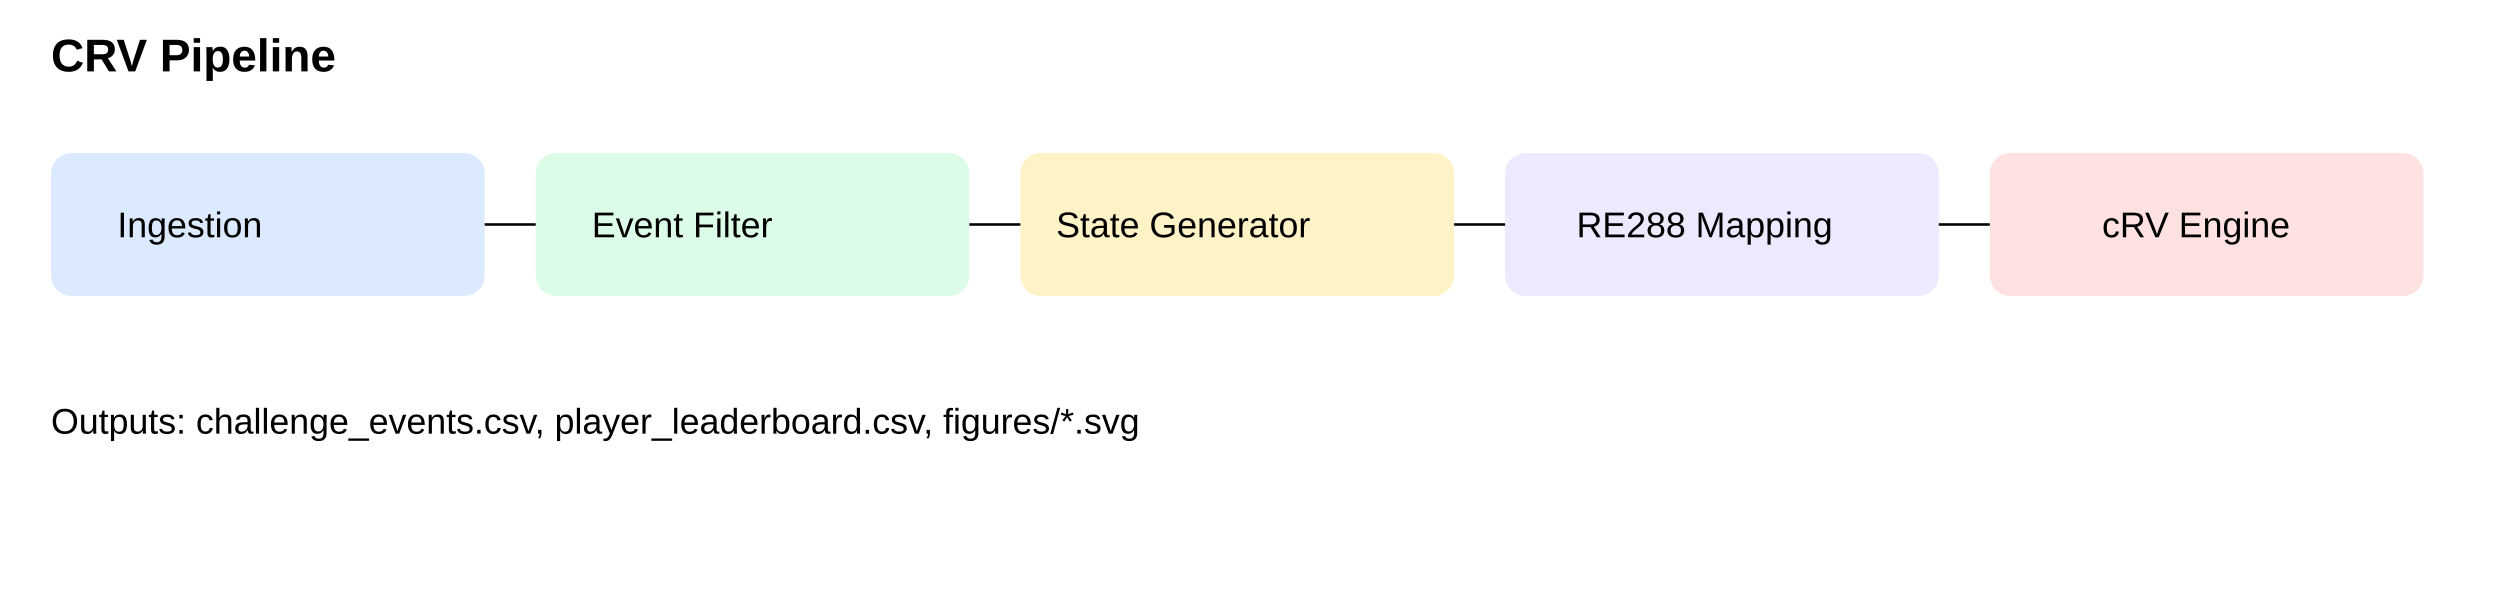
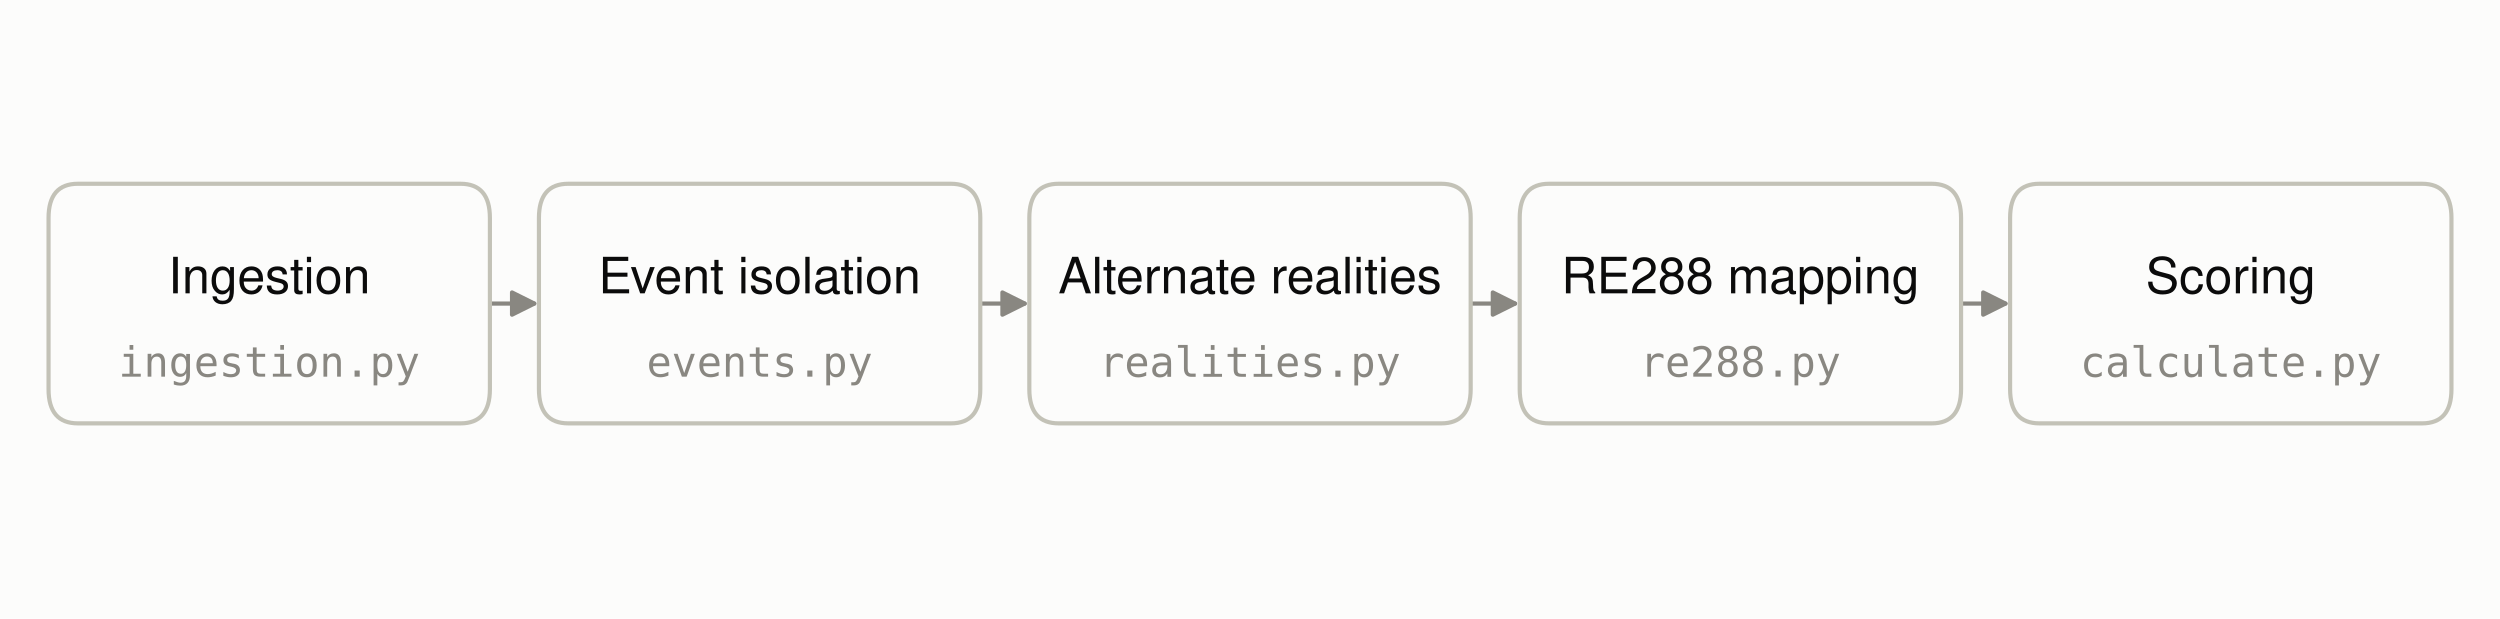
- <svg xmlns="http://www.w3.org/2000/svg" width="980" height="240">
-   <style>text{font-family:Arial,sans-serif;font-size:14px}.h{font-size:18px;font-weight:bold}</style>
-   <text x="20" y="28" class="h">CRV Pipeline</text>
-   <rect x="20" y="60" width="170" height="56" rx="8" fill="#dbeafe" />
-   <text x="46" y="93">Ingestion</text>
-   <rect x="210" y="60" width="170" height="56" rx="8" fill="#dcfce7" />
-   <text x="232" y="93">Event Filter</text>
-   <rect x="400" y="60" width="170" height="56" rx="8" fill="#fef3c7" />
-   <text x="414" y="93">State Generator</text>
-   <rect x="590" y="60" width="170" height="56" rx="8" fill="#ede9fe" />
-   <text x="618" y="93">RE288 Mapping</text>
-   <rect x="780" y="60" width="170" height="56" rx="8" fill="#fee2e2" />
-   <text x="824" y="93">cRV Engine</text>
-   <line x1="190" y1="88" x2="210" y2="88" stroke="black" />
-   <line x1="380" y1="88" x2="400" y2="88" stroke="black" />
-   <line x1="570" y1="88" x2="590" y2="88" stroke="black" />
-   <line x1="760" y1="88" x2="780" y2="88" stroke="black" />
-   <text x="20" y="170">Outputs: challenge_events.csv, player_leaderboard.csv, figures/*.svg</text>
+ <svg xmlns="http://www.w3.org/2000/svg" width="449.46pt" height="111.204pt" viewBox="0 0 449.46 111.204" version="1.1">
+   <defs>
+     <style type="text/css">*{stroke-linejoin: round; stroke-linecap: butt}</style>
+   </defs>
+   <g id="figure_1">
+     <g id="patch_1">
+       <path d="M 0 111.204  L 449.46 111.204  L 449.46 0  L 0 0  z " style="fill: #fcfcfb" />
+     </g>
+     <g id="axes_1">
+       <g id="patch_2">
+         <path d="M 88.076 54.576  Q 92.484 54.576 96.054 54.576  " style="fill: none; stroke: #898781; stroke-width: 0.75; stroke-linecap: round" />
+         <path d="M 92.054 52.576  L 96.054 54.576  L 92.054 56.576  z " style="fill: #898781; stroke: #898781; stroke-width: 0.75; stroke-linecap: round" />
+       </g>
+       <g id="patch_3">
+         <path d="M 176.24 54.576  Q 180.648 54.576 184.218 54.576  " style="fill: none; stroke: #898781; stroke-width: 0.75; stroke-linecap: round" />
+         <path d="M 180.218 52.576  L 184.218 54.576  L 180.218 56.576  z " style="fill: #898781; stroke: #898781; stroke-width: 0.75; stroke-linecap: round" />
+       </g>
+       <g id="patch_4">
+         <path d="M 264.404 54.576  Q 268.812 54.576 272.382 54.576  " style="fill: none; stroke: #898781; stroke-width: 0.75; stroke-linecap: round" />
+         <path d="M 268.382 52.576  L 272.382 54.576  L 268.382 56.576  z " style="fill: #898781; stroke: #898781; stroke-width: 0.75; stroke-linecap: round" />
+       </g>
+       <g id="patch_5">
+         <path d="M 352.568 54.576  Q 356.976 54.576 360.546 54.576  " style="fill: none; stroke: #898781; stroke-width: 0.75; stroke-linecap: round" />
+         <path d="M 356.546 52.576  L 360.546 54.576  L 356.546 56.576  z " style="fill: #898781; stroke: #898781; stroke-width: 0.75; stroke-linecap: round" />
+       </g>
+       <g id="patch_6">
+         <path d="M 14.018 76.115  L 82.786 76.115  Q 88.076 76.115 88.076 69.961  L 88.076 39.192  Q 88.076 33.038 82.786 33.038  L 14.018 33.038  Q 8.728 33.038 8.728 39.192  L 8.728 69.961  Q 8.728 76.115 14.018 76.115  z " clip-path="url(#pc893042666)" style="fill: #fcfcfb; stroke: #c3c2b7; stroke-width: 0.75; stroke-linejoin: miter" />
+       </g>
+       <g id="patch_7">
+         <path d="M 102.182 76.115  L 170.95 76.115  Q 176.24 76.115 176.24 69.961  L 176.24 39.192  Q 176.24 33.038 170.95 33.038  L 102.182 33.038  Q 96.892 33.038 96.892 39.192  L 96.892 69.961  Q 96.892 76.115 102.182 76.115  z " clip-path="url(#pc893042666)" style="fill: #fcfcfb; stroke: #c3c2b7; stroke-width: 0.75; stroke-linejoin: miter" />
+       </g>
+       <g id="patch_8">
+         <path d="M 190.346 76.115  L 259.114 76.115  Q 264.404 76.115 264.404 69.961  L 264.404 39.192  Q 264.404 33.038 259.114 33.038  L 190.346 33.038  Q 185.056 33.038 185.056 39.192  L 185.056 69.961  Q 185.056 76.115 190.346 76.115  z " clip-path="url(#pc893042666)" style="fill: #fcfcfb; stroke: #c3c2b7; stroke-width: 0.75; stroke-linejoin: miter" />
+       </g>
+       <g id="patch_9">
+         <path d="M 278.51 76.115  L 347.278 76.115  Q 352.568 76.115 352.568 69.961  L 352.568 39.192  Q 352.568 33.038 347.278 33.038  L 278.51 33.038  Q 273.22 33.038 273.22 39.192  L 273.22 69.961  Q 273.22 76.115 278.51 76.115  z " clip-path="url(#pc893042666)" style="fill: #fcfcfb; stroke: #c3c2b7; stroke-width: 0.75; stroke-linejoin: miter" />
+       </g>
+       <g id="patch_10">
+         <path d="M 366.674 76.115  L 435.442 76.115  Q 440.732 76.115 440.732 69.961  L 440.732 39.192  Q 440.732 33.038 435.442 33.038  L 366.674 33.038  Q 361.384 33.038 361.384 39.192  L 361.384 69.961  Q 361.384 76.115 366.674 76.115  z " clip-path="url(#pc893042666)" style="fill: #fcfcfb; stroke: #c3c2b7; stroke-width: 0.75; stroke-linejoin: miter" />
+       </g>
+       <g id="text_1">
+         <text style="font-size: 9px; font-family: 'Helvetica Neue', 'Helvetica', 'Arial', 'DejaVu Sans', sans-serif; text-anchor: middle; fill: #0b0b0b" x="48.402" y="52.733" transform="rotate(-0 48.402 52.73263)">Ingestion</text>
+       </g>
+       <g id="text_2">
+         <text style="font-size: 7.5px; font-family: 'DejaVu Sans Mono', 'Bitstream Vera Sans Mono', 'Computer Modern Typewriter', 'Andale Mono', 'Nimbus Mono L', 'Courier New', 'Courier', 'Fixed', 'Terminal', monospace; text-anchor: middle; fill: #898781" x="48.402" y="67.725" transform="rotate(-0 48.402 67.72488)">ingestion.py</text>
+       </g>
+       <g id="text_3">
+         <text style="font-size: 9px; font-family: 'Helvetica Neue', 'Helvetica', 'Arial', 'DejaVu Sans', sans-serif; text-anchor: middle; fill: #0b0b0b" x="136.566" y="52.733" transform="rotate(-0 136.566 52.73263)">Event isolation</text>
+       </g>
+       <g id="text_4">
+         <text style="font-size: 7.5px; font-family: 'DejaVu Sans Mono', 'Bitstream Vera Sans Mono', 'Computer Modern Typewriter', 'Andale Mono', 'Nimbus Mono L', 'Courier New', 'Courier', 'Fixed', 'Terminal', monospace; text-anchor: middle; fill: #898781" x="136.566" y="67.725" transform="rotate(-0 136.566 67.72459)">events.py</text>
+       </g>
+       <g id="text_5">
+         <text style="font-size: 9px; font-family: 'Helvetica Neue', 'Helvetica', 'Arial', 'DejaVu Sans', sans-serif; text-anchor: middle; fill: #0b0b0b" x="224.73" y="52.733" transform="rotate(-0 224.73 52.73263)">Alternate realities</text>
+       </g>
+       <g id="text_6">
+         <text style="font-size: 7.5px; font-family: 'DejaVu Sans Mono', 'Bitstream Vera Sans Mono', 'Computer Modern Typewriter', 'Andale Mono', 'Nimbus Mono L', 'Courier New', 'Courier', 'Fixed', 'Terminal', monospace; text-anchor: middle; fill: #898781" x="224.73" y="67.745" transform="rotate(-0 224.73 67.74481)">realities.py</text>
+       </g>
+       <g id="text_7">
+         <text style="font-size: 9px; font-family: 'Helvetica Neue', 'Helvetica', 'Arial', 'DejaVu Sans', sans-serif; text-anchor: middle; fill: #0b0b0b" x="312.894" y="52.733" transform="rotate(-0 312.894 52.73263)">RE288 mapping</text>
+       </g>
+       <g id="text_8">
+         <text style="font-size: 7.5px; font-family: 'DejaVu Sans Mono', 'Bitstream Vera Sans Mono', 'Computer Modern Typewriter', 'Andale Mono', 'Nimbus Mono L', 'Courier New', 'Courier', 'Fixed', 'Terminal', monospace; text-anchor: middle; fill: #898781" x="312.894" y="67.725" transform="rotate(-0 312.894 67.72459)">re288.py</text>
+       </g>
+       <g id="text_9">
+         <text style="font-size: 9px; font-family: 'Helvetica Neue', 'Helvetica', 'Arial', 'DejaVu Sans', sans-serif; text-anchor: middle; fill: #0b0b0b" x="401.058" y="52.733" transform="rotate(-0 401.058 52.73263)">Scoring</text>
+       </g>
+       <g id="text_10">
+         <text style="font-size: 7.5px; font-family: 'DejaVu Sans Mono', 'Bitstream Vera Sans Mono', 'Computer Modern Typewriter', 'Andale Mono', 'Nimbus Mono L', 'Courier New', 'Courier', 'Fixed', 'Terminal', monospace; text-anchor: middle; fill: #898781" x="401.058" y="67.745" transform="rotate(-0 401.058 67.74481)">calculate.py</text>
+       </g>
+     </g>
+   </g>
+   <defs>
+     <clipPath id="pc893042666">
+       <rect x="4.32" y="4.32" width="440.82" height="102.564" />
+     </clipPath>
+   </defs>
</svg>
